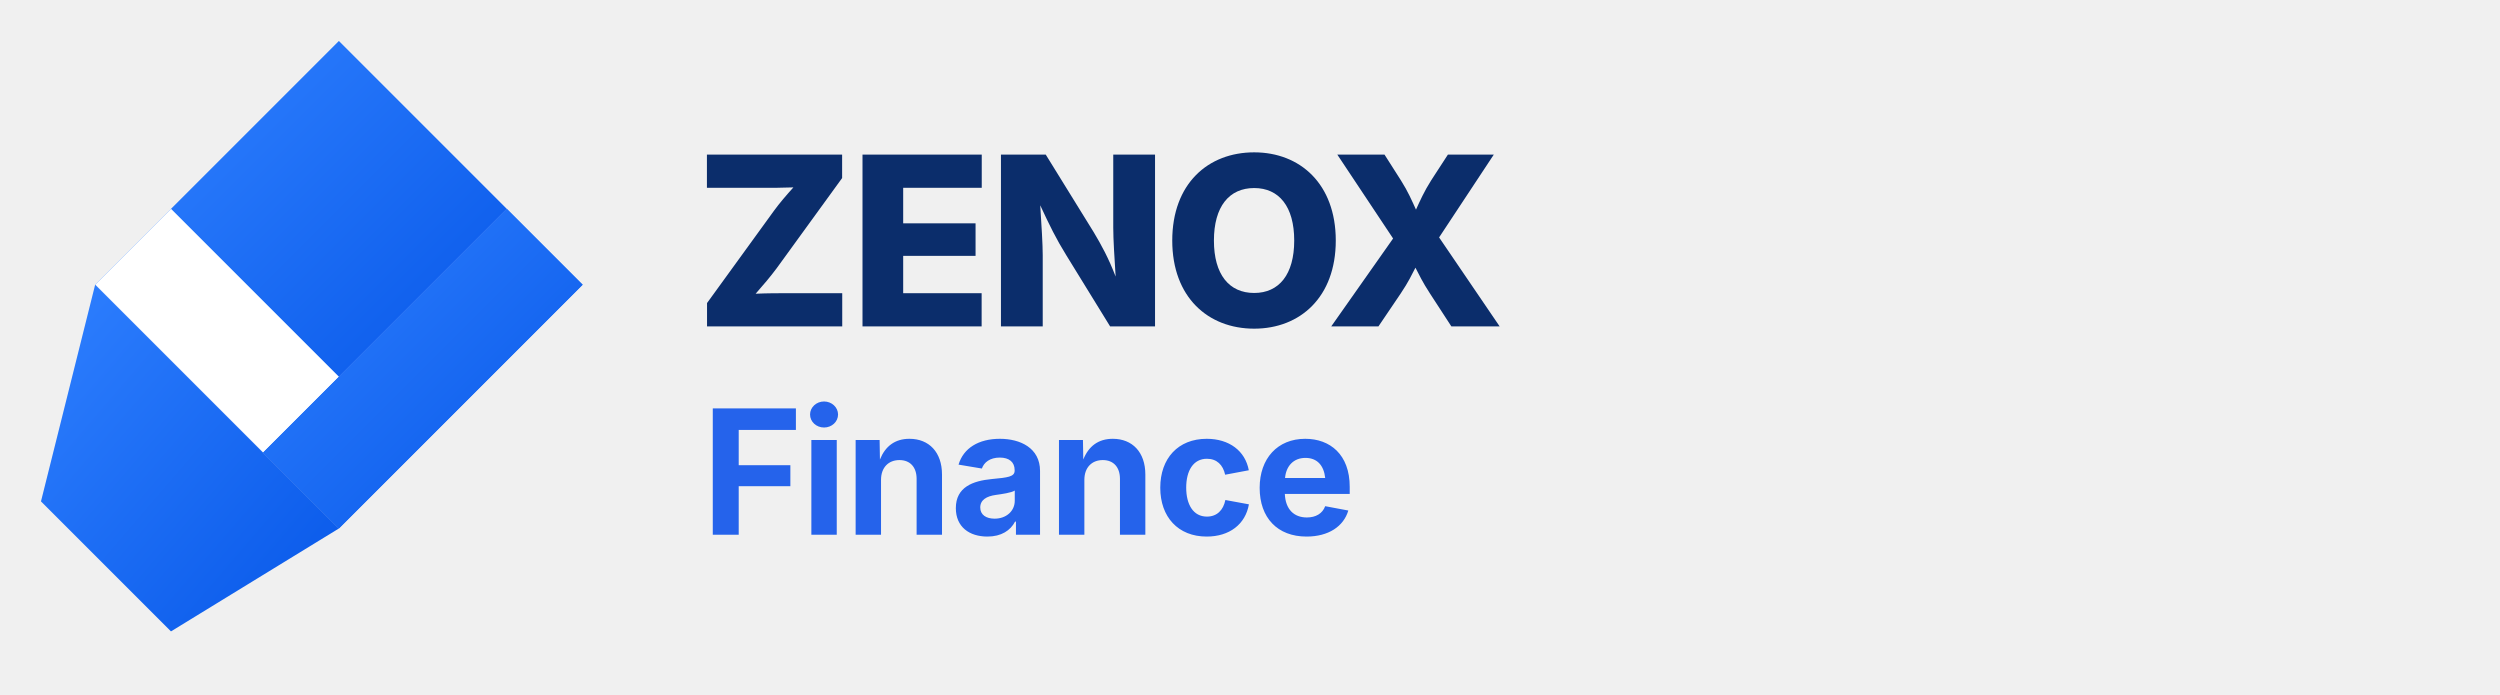
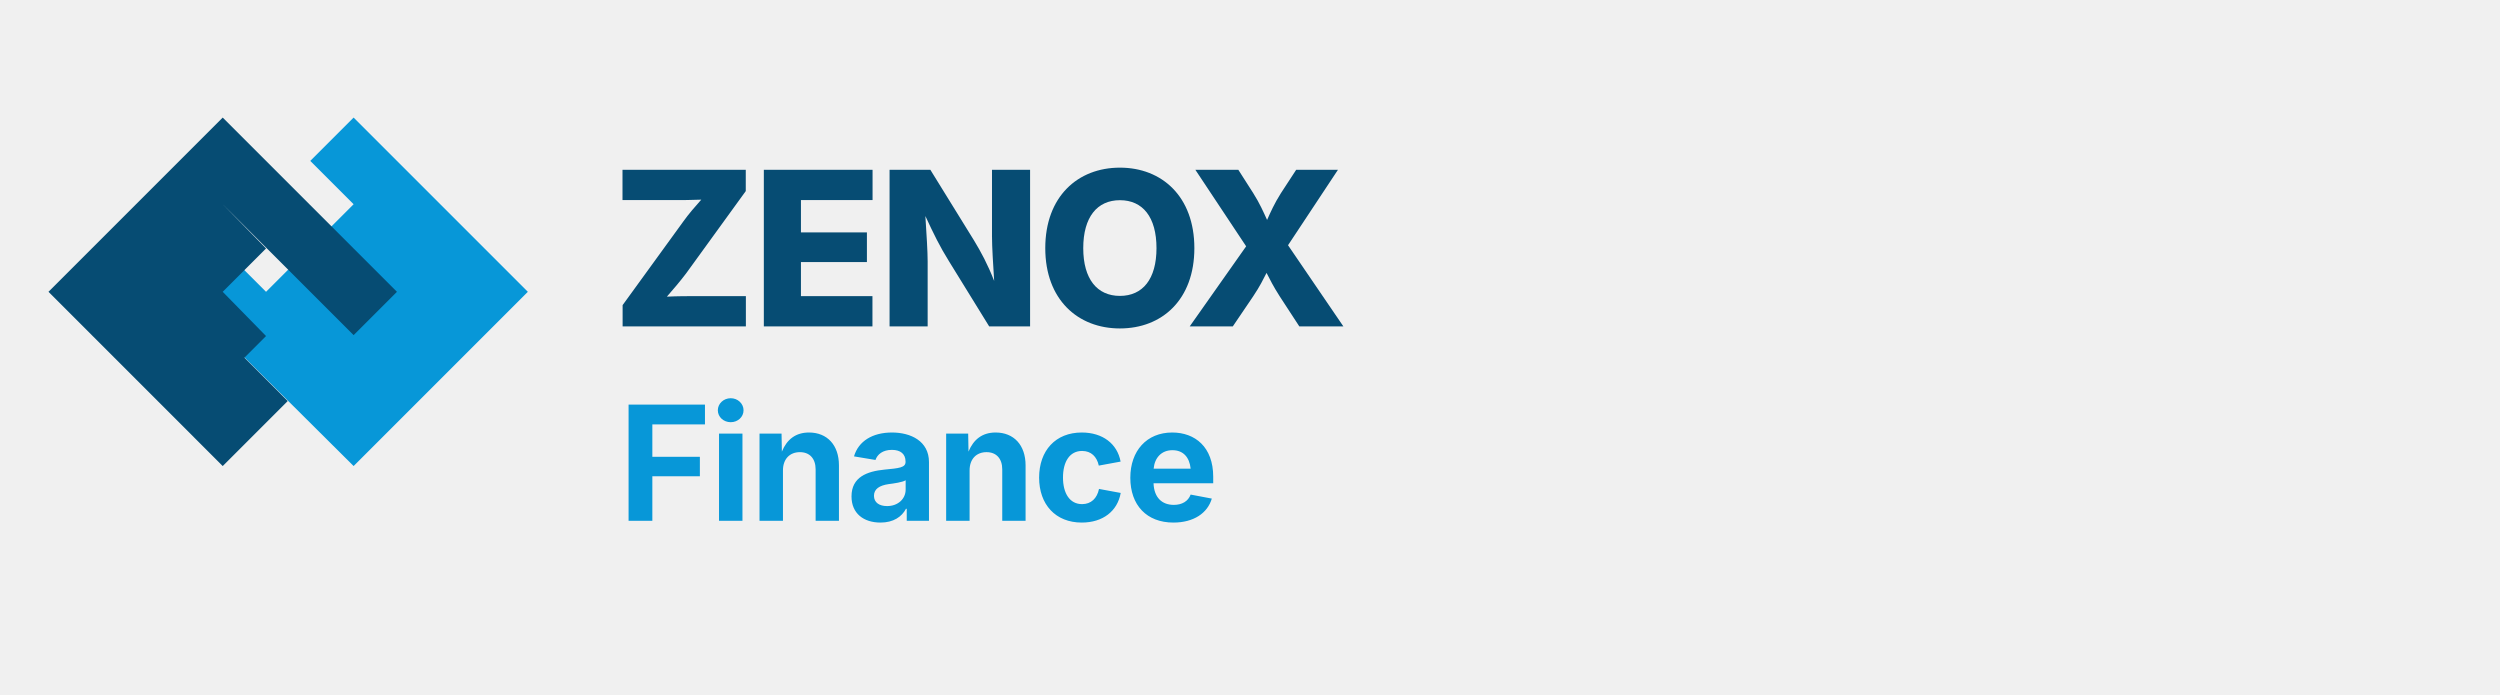
<svg xmlns="http://www.w3.org/2000/svg" viewBox="0 0 360 100" role="img" aria-labelledby="title">
-   <defs>
-     <linearGradient id="blue" x1="0" y1="0" x2="1" y2="1">
-       <stop offset="0" stop-color="#2F80FF" />
-       <stop offset="1" stop-color="#0757E8" />
-     </linearGradient>
-   </defs>
-   <g transform="translate(2 2) scale(.78)">
-     <path fill="url(#blue)" d="M60 5 91 36 60 67 29 36 60 5Z" />
-     <path fill="url(#blue)" d="M29 36 60 67 91 36 105 50 60 95 15 50 29 36Z" />
-     <path fill="#FFFFFF" d="M29 36 60 67 46 81 15 50 29 36Z" />
-     <path fill="url(#blue)" d="M15 50 46 81 60 95 29 114 5 90 15 50Z" />
-     <path fill="url(#blue)" d="M60 67 91 36 105 50 60 95 46 81 60 67Z" />
+   <g transform="translate(1 9) scale(.13)">
+     <path fill="#0797D8" fill-rule="evenodd" d="M384 61 577 254 384 447 190 254 239 206 384 351 481 254 336 109Z M384 157 287 254 384 351 481 254Z" />
+     <path fill="#064C73" fill-rule="evenodd" d="M239 61 432 254 384 302 239 157 142 254 239 351 263 327 311 375 239 447 46 254Z M239 157 142 254 239 351 287 303 239 254 287 206Z" />
  </g>
-   <text x="100" y="47" font-family="Inter, Arial, sans-serif" font-size="34" font-weight="800" letter-spacing="-.8" fill="#0B2D6B">ZENOX</text>
-   <text x="101" y="77" font-family="Inter, Arial, sans-serif" font-size="25" font-weight="650" letter-spacing="-.4" fill="#2563EB">Finance</text>
+   <text x="88" y="47" font-family="Inter, Arial, sans-serif" font-size="31" font-weight="800" letter-spacing="-.8" fill="#064C73">ZENOX</text>
+   <text x="89" y="75" font-family="Inter, Arial, sans-serif" font-size="23" font-weight="650" letter-spacing="-.4" fill="#0797D8">Finance</text>
</svg>
